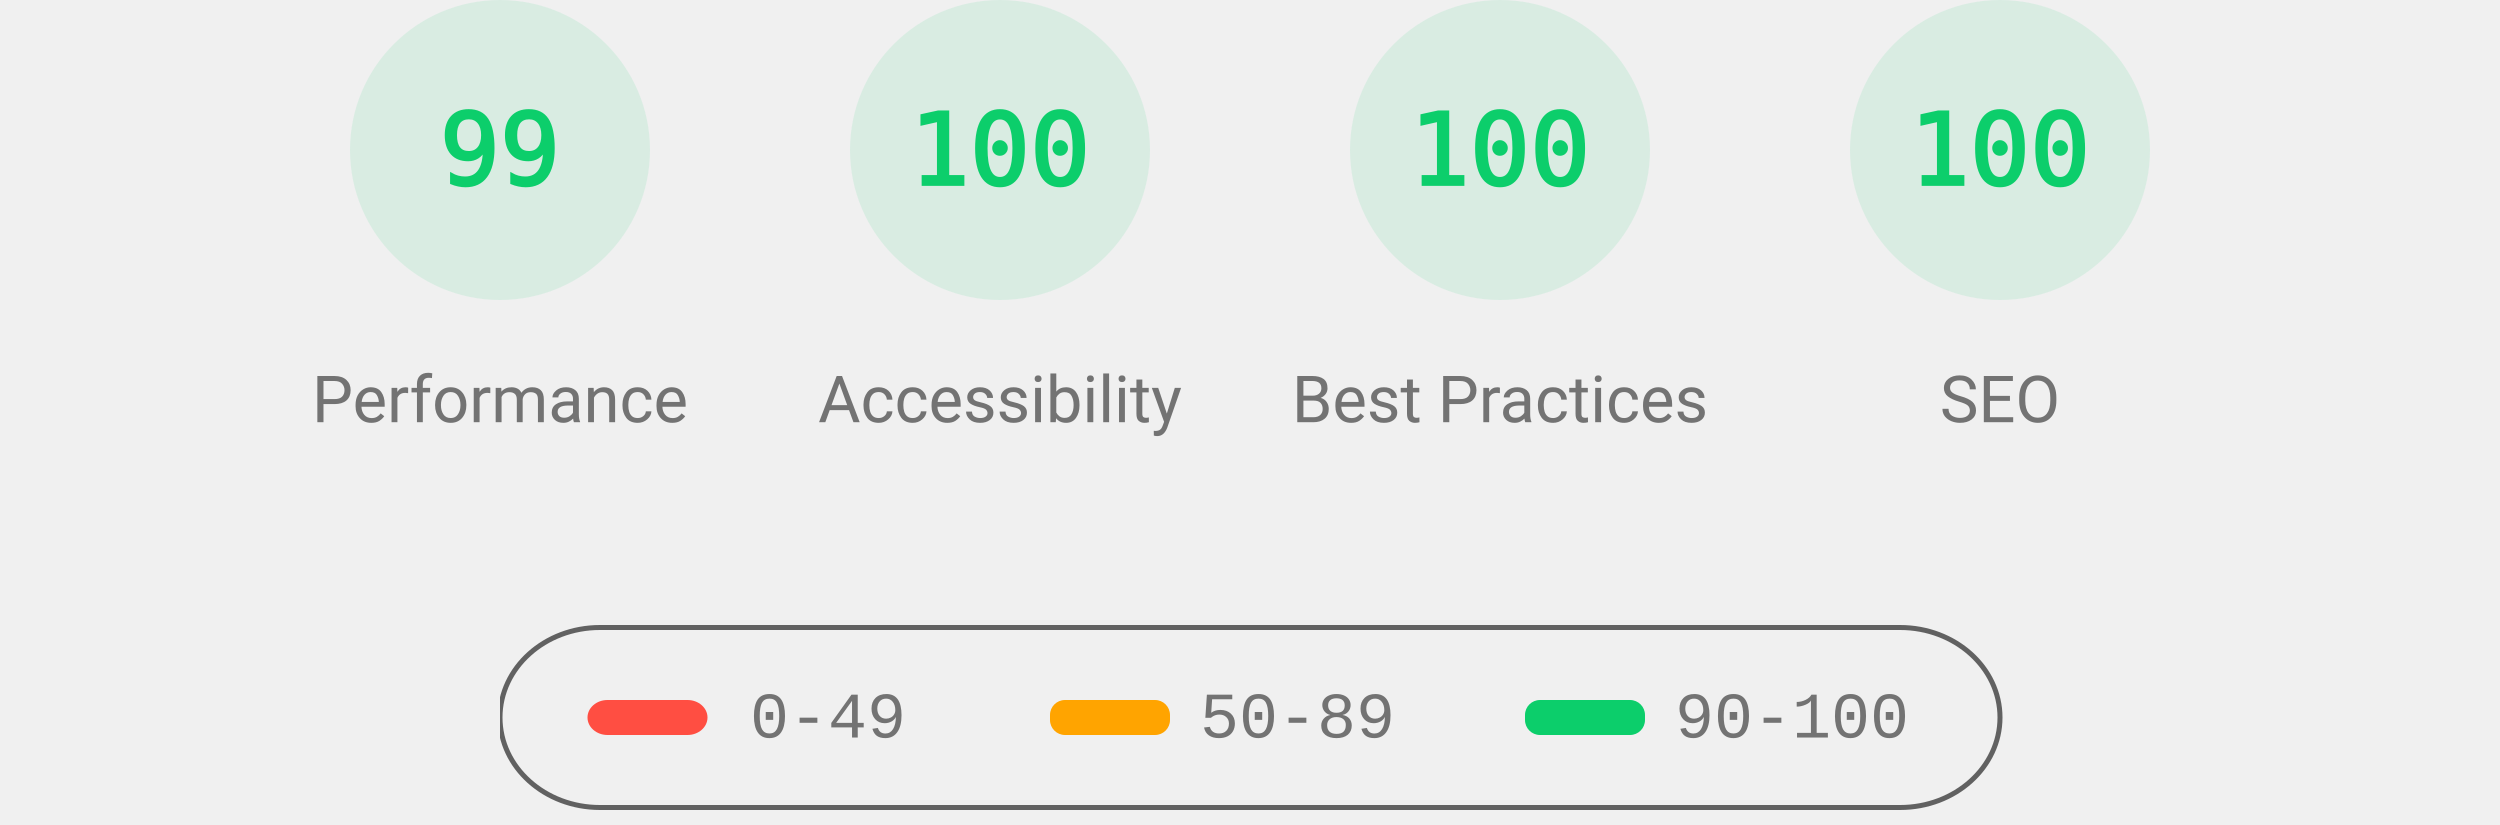
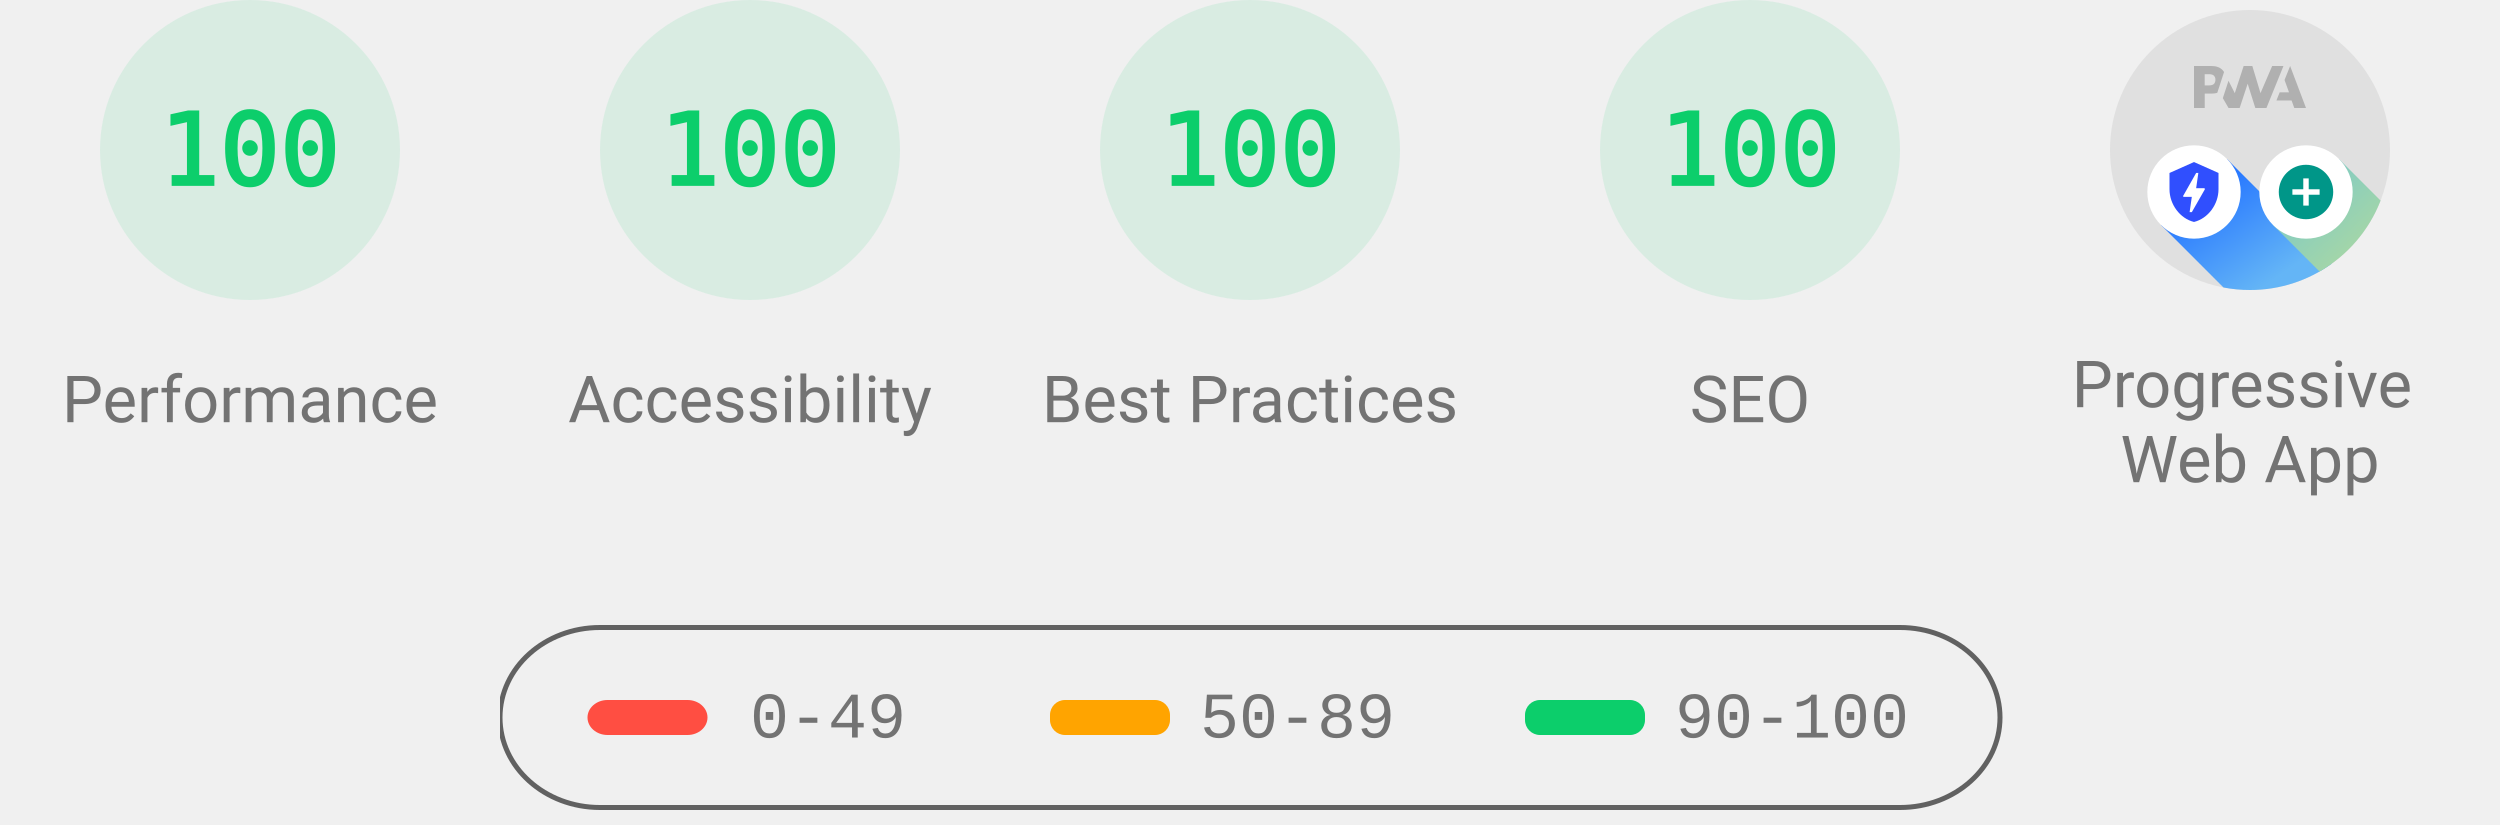
<svg xmlns="http://www.w3.org/2000/svg" class="theme--agnostic" fill="none" width="1000" height="330">
  <style>
			.gauge-base {
				opacity: 0.1
			}

			.gauge-arc {
				fill: none;
				animation-delay: 250ms;
				stroke-linecap: round;
				transform: rotate(-90deg);
				transform-origin: 100px 60px;
				animation: load-gauge 1s ease forwards
			}

			.guage-text {
				font-size: 40px;
				font-family: monospace;
				text-align: center
			}

			.guage-red {
				color: #ff4e42;
				fill: #ff4e42;
				stroke: #ff4e42
			}
			.guage-orange {
				color: #ffa400;
				fill: #ffa400;
				stroke: #ffa400
			}
			.guage-green {
				color: #0cce6b;
				fill: #0cce6b;
				stroke: #0cce6b
			}
			.theme--agnostic .guage-undefined {
				color: #5c5c5c;
				fill: #5c5c5c;
				stroke: #5c5c5c
			}
			.theme--light .guage-undefined {
				color: #1e1e1e;
				fill: #1e1e1e;
				stroke: #1e1e1e
			}
			.theme--dark .guage-undefined {
				color: #f5f5f5;
				fill: #f5f5f5;
				stroke: #f5f5f5
			}

			.guage-title {
				stroke: none;
				font-size: 26px;
				line-height: 26px;
				font-family: Roboto, Halvetica, Arial, sans-serif
			}
			.metric.guage-title {
				font-family: 'Courier New', Courier, monospace
			}
			.theme--agnostic .guage-title {
				color: #737373;
				fill: #737373
			}
			.theme--light .guage-title {
				color: #212121;
				fill: #212121
			}
			.theme--dark .guage-title {
				color: #f5f5f5;
				fill: #f5f5f5
			}

			@keyframes load-gauge {
				from {
					stroke-dasharray: 0 352.858
				}
			}
			.lh-gauge--pwa__disc {
				fill: #e0e0e0
			}
			.lh-gauge--pwa__logo {
				position: relative;
				fill: #b0b0b0
			}
			.lh-gauge--pwa__invisible {
				display: none
			}
			.lh-gauge--pwa__visible {
				display: inline
			}
			.guage-invisible {
				display: none
			}
			.lh-gauge--pwa__logo--primary-color {
				fill: #304ffe
			}
			.theme--agnostic .lh-gauge--pwa__logo--secondary-color {
				fill: #787878
			}
			.theme--light .lh-gauge--pwa__logo--secondary-color {
				fill: #3d3d3d
			}
			.theme--dark .lh-gauge--pwa__logo--secondary-color {
				fill: #d8b6b6
			}
			.theme--light #svg_2 {
				stroke: #00000022
			}
			.theme--agnostic #svg_2 {
				stroke: #616161
			}
			.theme--light #svg_2 {
				stroke: #00000022
			}
			.theme--dark #svg_2 {
				stroke: #f5f5f566
			}
		</style>
-   <svg class="guage-div guage-perf guage-green" viewBox="0 0 200 200" width="200" height="200" x="100" y="0">
-     <circle class="gauge-base" r="56" cx="100" cy="60" stroke-width="8" />
-     <circle class="gauge-arc guage-arc-1" r="56" cx="100" cy="60" stroke-width="8" style="stroke-dasharray: 348.339, 351.858;" />
-     <text class="guage-text" x="100px" y="60px" alignment-baseline="central" dominant-baseline="central" text-anchor="middle">99</text>
+   <svg class="guage-div guage-perf guage-green" viewBox="0 0 200 200" width="200" height="200" x="0" y="0">
+     <circle class="gauge-base" r="56" cx="100" cy="60" stroke-width="8" />
+     <circle class="gauge-arc guage-arc-1" r="56" cx="100" cy="60" stroke-width="8" style="stroke-dasharray: 351.858, 351.858;" />
+     <text class="guage-text" x="100px" y="60px" alignment-baseline="central" dominant-baseline="central" text-anchor="middle">100</text>
    <text class="guage-title" x="100px" y="160px" alignment-baseline="central" dominant-baseline="central" text-anchor="middle">Performance</text>
-   </svg>,<svg class="guage-div guage-perf guage-green" viewBox="0 0 200 200" width="200" height="200" x="300" y="0">
+   </svg>,<svg class="guage-div guage-perf guage-green" viewBox="0 0 200 200" width="200" height="200" x="200" y="0">
    <circle class="gauge-base" r="56" cx="100" cy="60" stroke-width="8" />
    <circle class="gauge-arc guage-arc-1" r="56" cx="100" cy="60" stroke-width="8" style="stroke-dasharray: 351.858, 351.858;" />
    <text class="guage-text" x="100px" y="60px" alignment-baseline="central" dominant-baseline="central" text-anchor="middle">100</text>
    <text class="guage-title" x="100px" y="160px" alignment-baseline="central" dominant-baseline="central" text-anchor="middle">Accessibility</text>
-   </svg>,<svg class="guage-div guage-perf guage-green" viewBox="0 0 200 200" width="200" height="200" x="500" y="0">
+   </svg>,<svg class="guage-div guage-perf guage-green" viewBox="0 0 200 200" width="200" height="200" x="400" y="0">
    <circle class="gauge-base" r="56" cx="100" cy="60" stroke-width="8" />
    <circle class="gauge-arc guage-arc-1" r="56" cx="100" cy="60" stroke-width="8" style="stroke-dasharray: 351.858, 351.858;" />
    <text class="guage-text" x="100px" y="60px" alignment-baseline="central" dominant-baseline="central" text-anchor="middle">100</text>
    <text class="guage-title" x="100px" y="160px" alignment-baseline="central" dominant-baseline="central" text-anchor="middle">Best Practices</text>
-   </svg>,<svg class="guage-div guage-perf guage-green" viewBox="0 0 200 200" width="200" height="200" x="700" y="0">
+   </svg>,<svg class="guage-div guage-perf guage-green" viewBox="0 0 200 200" width="200" height="200" x="600" y="0">
    <circle class="gauge-base" r="56" cx="100" cy="60" stroke-width="8" />
    <circle class="gauge-arc guage-arc-1" r="56" cx="100" cy="60" stroke-width="8" style="stroke-dasharray: 351.858, 351.858;" />
    <text class="guage-text" x="100px" y="60px" alignment-baseline="central" dominant-baseline="central" text-anchor="middle">100</text>
    <text class="guage-title" x="100px" y="160px" alignment-baseline="central" dominant-baseline="central" text-anchor="middle">SEO</text>
+   </svg>,<svg class="guage-div guage-pwa" viewBox="0 0 200 200" width="200" height="200" x="800" y="0">
+     <svg viewBox="0 0 60 60" width="112" height="112" x="44" y="4">
+       <defs>
+         <linearGradient id="lh-gauge--pwa__check-circle__gradient-0" x1="50%" y1="0%" x2="50%" y2="100%">
+           <stop stop-color="#00C852" offset="0%" />
+           <stop stop-color="#009688" offset="100%" />
+         </linearGradient>
+         <linearGradient id="lh-gauge--pwa__installable__shadow-gradient-0" x1="76.056%" x2="24.111%" y1="82.995%" y2="24.735%">
+           <stop stop-color="#A5D6A7" offset="0%" />
+           <stop stop-color="#80CBC4" offset="100%" />
+         </linearGradient>
+         <linearGradient id="lh-gauge--pwa__fast-reliable__shadow-gradient-0" x1="76.056%" y1="82.995%" x2="25.678%" y2="26.493%">
+           <stop stop-color="#64B5F6" offset="0%" />
+           <stop stop-color="#2979FF" offset="100%" />
+         </linearGradient>
+         <g id="lh-gauge--pwa__fast-reliable-badge-0">
+           <circle fill="#FFFFFF" cx="10" cy="10" r="10" />
+           <path fill="#304FFE" d="M10 3.58l5.25 2.34v3.5c0 3.23-2.24 6.26-5.25 7-3.01-.74-5.25-3.77-5.25-7v-3.5L10 3.58zm-.47 10.74l2.76-4.83.03-.07c.04-.08 0-.24-.22-.24h-1.64l.47-3.26h-.47l-2.7 4.77c-.02.01.05-.1-.04.05-.09.16-.1.31.18.31h1.63l-.47 3.27h.47z" />
+         </g>
+         <g id="lh-gauge--pwa__installable-badge-0">
+           <circle fill="#FFFFFF" cx="10" cy="10" r="10" />
+           <path fill="#009688" d="M10 4.167A5.835 5.835 0 0 0 4.167 10 5.835 5.835 0 0 0 10 15.833 5.835 5.835 0 0 0 15.833 10 5.835 5.835 0 0 0 10 4.167zm2.917 6.416h-2.334v2.334H9.417v-2.334H7.083V9.417h2.334V7.083h1.166v2.334h2.334v1.166z" />
+         </g>
+       </defs>
+       <g stroke="none" fill-rule="nonzero">
+         <circle class="lh-gauge--pwa__disc" cx="30" cy="30" r="30" />
+         <g class="lh-gauge--pwa__logo">
+           <path d="M35.66 19.39l.7-1.75h2L37.4 15 38.6 12l3.4 9h-2.51l-.58-1.61z" />
+           <path d="M33.52 21l3.65-9h-2.42l-2.5 5.82L30.5 12h-1.86l-1.9 5.82-1.35-2.65-1.21 3.72L25.4 21h2.38l1.72-5.2 1.64 5.2z" />
+           <path fill-rule="nonzero" d="M20.3 17.91h1.48c.45 0 .85-.05 1.2-.15l.39-1.18 1.07-3.3a2.64 2.64 0 0 0-.28-.37c-.55-.6-1.36-.91-2.42-.91H18v9h2.3V17.9zm1.96-3.84c.22.22.33.5.33.87 0 .36-.1.65-.29.87-.2.23-.59.35-1.15.35h-.86v-2.41h.87c.52 0 .89.1 1.1.32z" />
+         </g>
+         <rect class="lh-gauge--pwa__component lh-gauge--pwa__na-line lh-gauge--pwa__invisible" fill="#FFFFFF" x="20" y="32" width="20" height="4" rx="2" />
+         <g class="lh-gauge--pwa__component lh-gauge--pwa__fast-reliable-badge lh-gauge--pwa__invisible" transform="translate(20, 29)">
+           <path fill="url(#lh-gauge--pwa__fast-reliable__shadow-gradient-0)" d="M33.63 19.49A30 30 0 0 1 16.2 30.36L3 17.14 17.14 3l16.49 16.49z" />
+           <use href="#lh-gauge--pwa__fast-reliable-badge-0" />
+         </g>
+         <g class="lh-gauge--pwa__component lh-gauge--pwa__installable-badge lh-gauge--pwa__invisible" transform="translate(20, 29)">
+           <path fill="url(#lh-gauge--pwa__installable__shadow-gradient-0)" d="M33.629 19.487c-4.272 5.453-10.391 9.39-17.415 10.869L3 17.142 17.142 3 33.63 19.487z" />
+           <use href="#lh-gauge--pwa__installable-badge-0" />
+         </g>
+         <g class="lh-gauge--pwa__component lh-gauge--pwa__fast-reliable-installable-badges lh-gauge--pwa__visible">
+           <g transform="translate(8, 29)">
+             <path fill="url(#lh-gauge--pwa__fast-reliable__shadow-gradient-0)" d="M16.321 30.463L3 17.143 17.142 3l22.365 22.365A29.864 29.864 0 0 1 22 31c-1.942 0-3.84-.184-5.679-.537z" />
+             <use href="#lh-gauge--pwa__fast-reliable-badge-0" />
+           </g>
+           <g transform="translate(32, 29)">
+             <path fill="url(#lh-gauge--pwa__installable__shadow-gradient-0)" d="M25.982 11.84a30.107 30.107 0 0 1-13.08 15.203L3 17.143 17.142 3l8.84 8.84z" />
+             <use href="#lh-gauge--pwa__installable-badge-0" />
+           </g>
+         </g>
+         <g class="lh-gauge--pwa__component lh-gauge--pwa__check-circle lh-gauge--pwa__invisible" transform="translate(18, 28)">
+           <circle fill="#FFFFFF" cx="12" cy="12" r="12" />
+           <path fill="url(#lh-gauge--pwa__check-circle__gradient-0)" d="M12 2a10 10 0 1 0 0 20 10 10 0 0 0 0-20zm-2 15l-5-5 1.41-1.41L10 14.17l7.59-7.59L19 8l-9 9z" />
+         </g>
+       </g>
+     </svg>
+     <text class="guage-title" y="160px" alignment-baseline="central" dominant-baseline="central" text-anchor="middle">
+       <tspan x="100px" dy="-6px">Progressive</tspan>
+       <tspan x="100px" dy="30px">Web App</tspan>
+     </text>
  </svg>
  <svg width="604" height="76" x="200" y="250">
    <g>
      <rect fill="none" id="canvas_background" height="80" width="604" y="-1" x="-1" />
      <g display="none" overflow="visible" y="0" x="0" height="100%" width="100%" id="canvasGrid">
        <rect fill="url(#gridpattern)" stroke-width="0" y="0" x="0" height="100%" width="100%" />
      </g>
    </g>
    <g>
      <rect fill-opacity="0" stroke-width="2" rx="40" id="svg_2" height="72" width="600" y="1" x="0" fill="#000000" />
      <rect stroke="#000" rx="8" id="svg_3" height="14" width="48" y="30" x="35" stroke-opacity="null" stroke-width="0" fill="#ff4e42" />
      <rect stroke="#000" rx="6" id="svg_4" height="14" width="48" y="30" x="220" stroke-opacity="null" stroke-width="0" fill="#ffa400" />
      <rect stroke="#000" rx="6" id="svg_5" height="14" width="48" y="30" x="410" stroke-opacity="null" stroke-width="0" fill="#0cce6b" />
      <text class="metric guage-title" xml:space="preserve" text-anchor="start" font-size="26" id="svg_6" y="45" x="100" stroke-opacity="null" stroke-width="0" stroke="#000">0-49</text>
      <text class="metric guage-title" xml:space="preserve" text-anchor="start" font-size="26" id="svg_7" y="45" x="280" stroke-opacity="null" stroke-width="0" stroke="#000">50-89</text>
      <text class="metric guage-title" xml:space="preserve" text-anchor="start" font-size="26" id="svg_8" y="45" x="470" stroke-opacity="null" stroke-width="0" stroke="#000">90-100</text>
    </g>
  </svg>
</svg>
